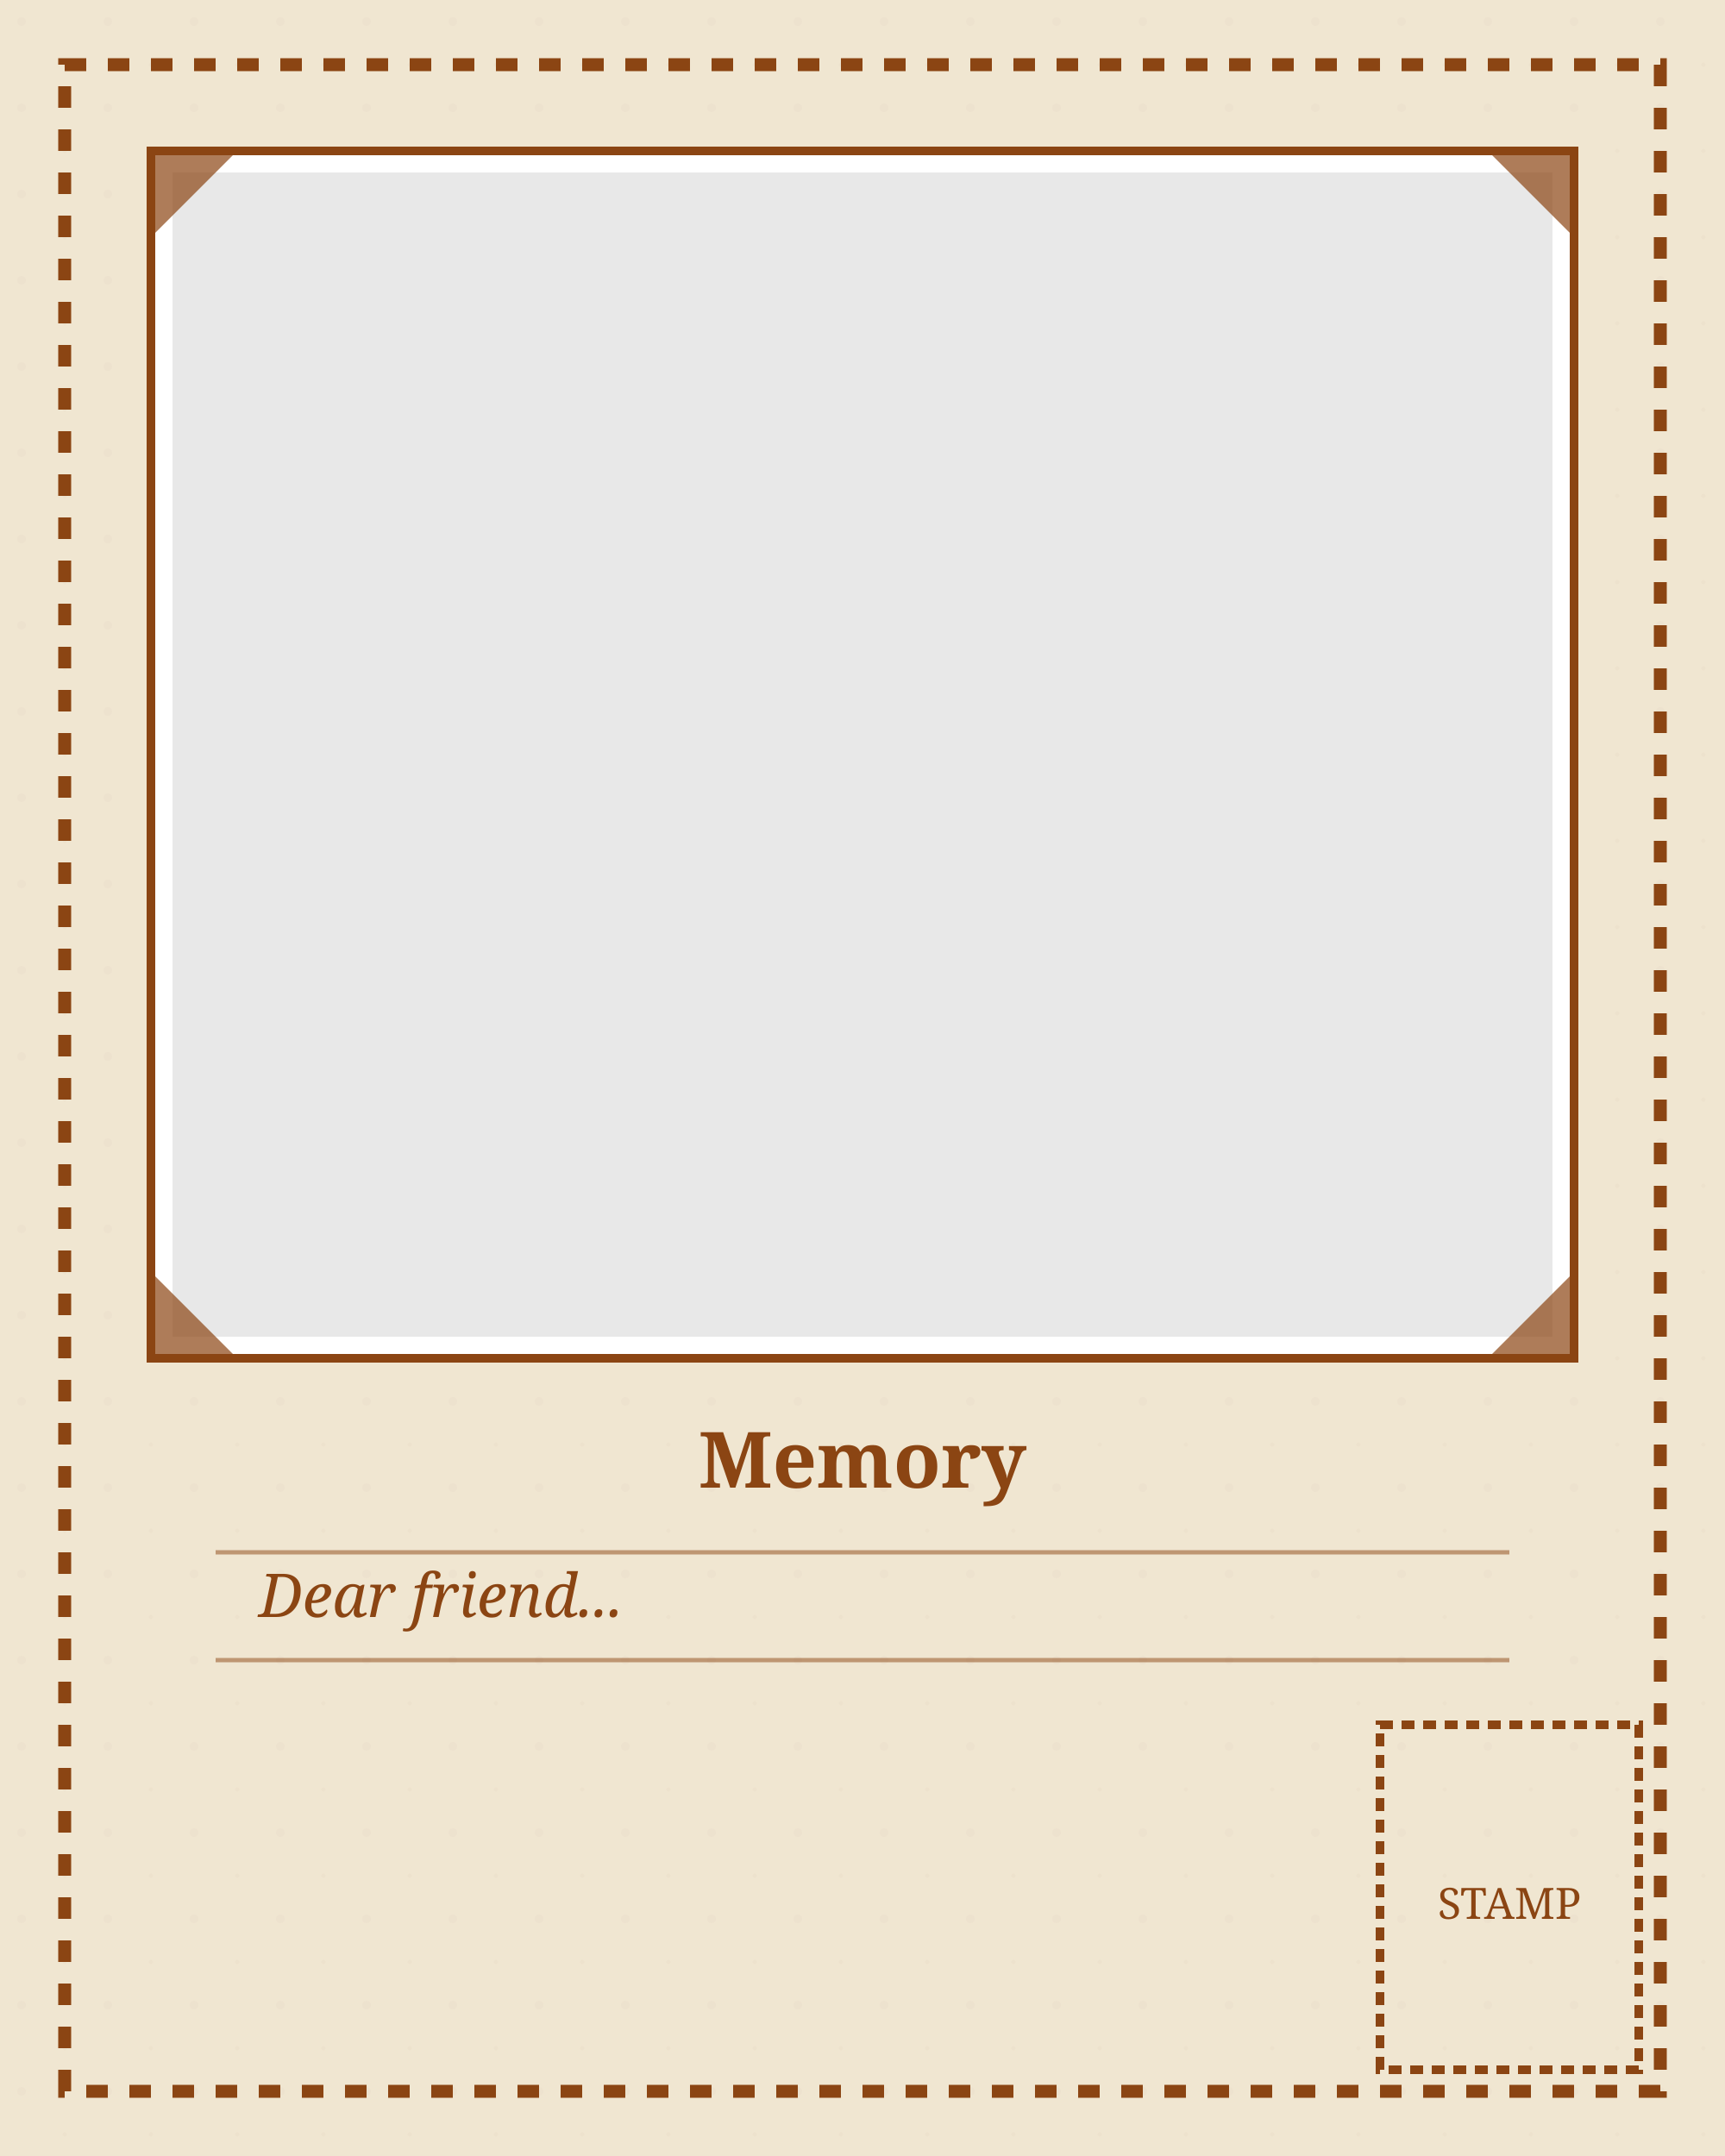
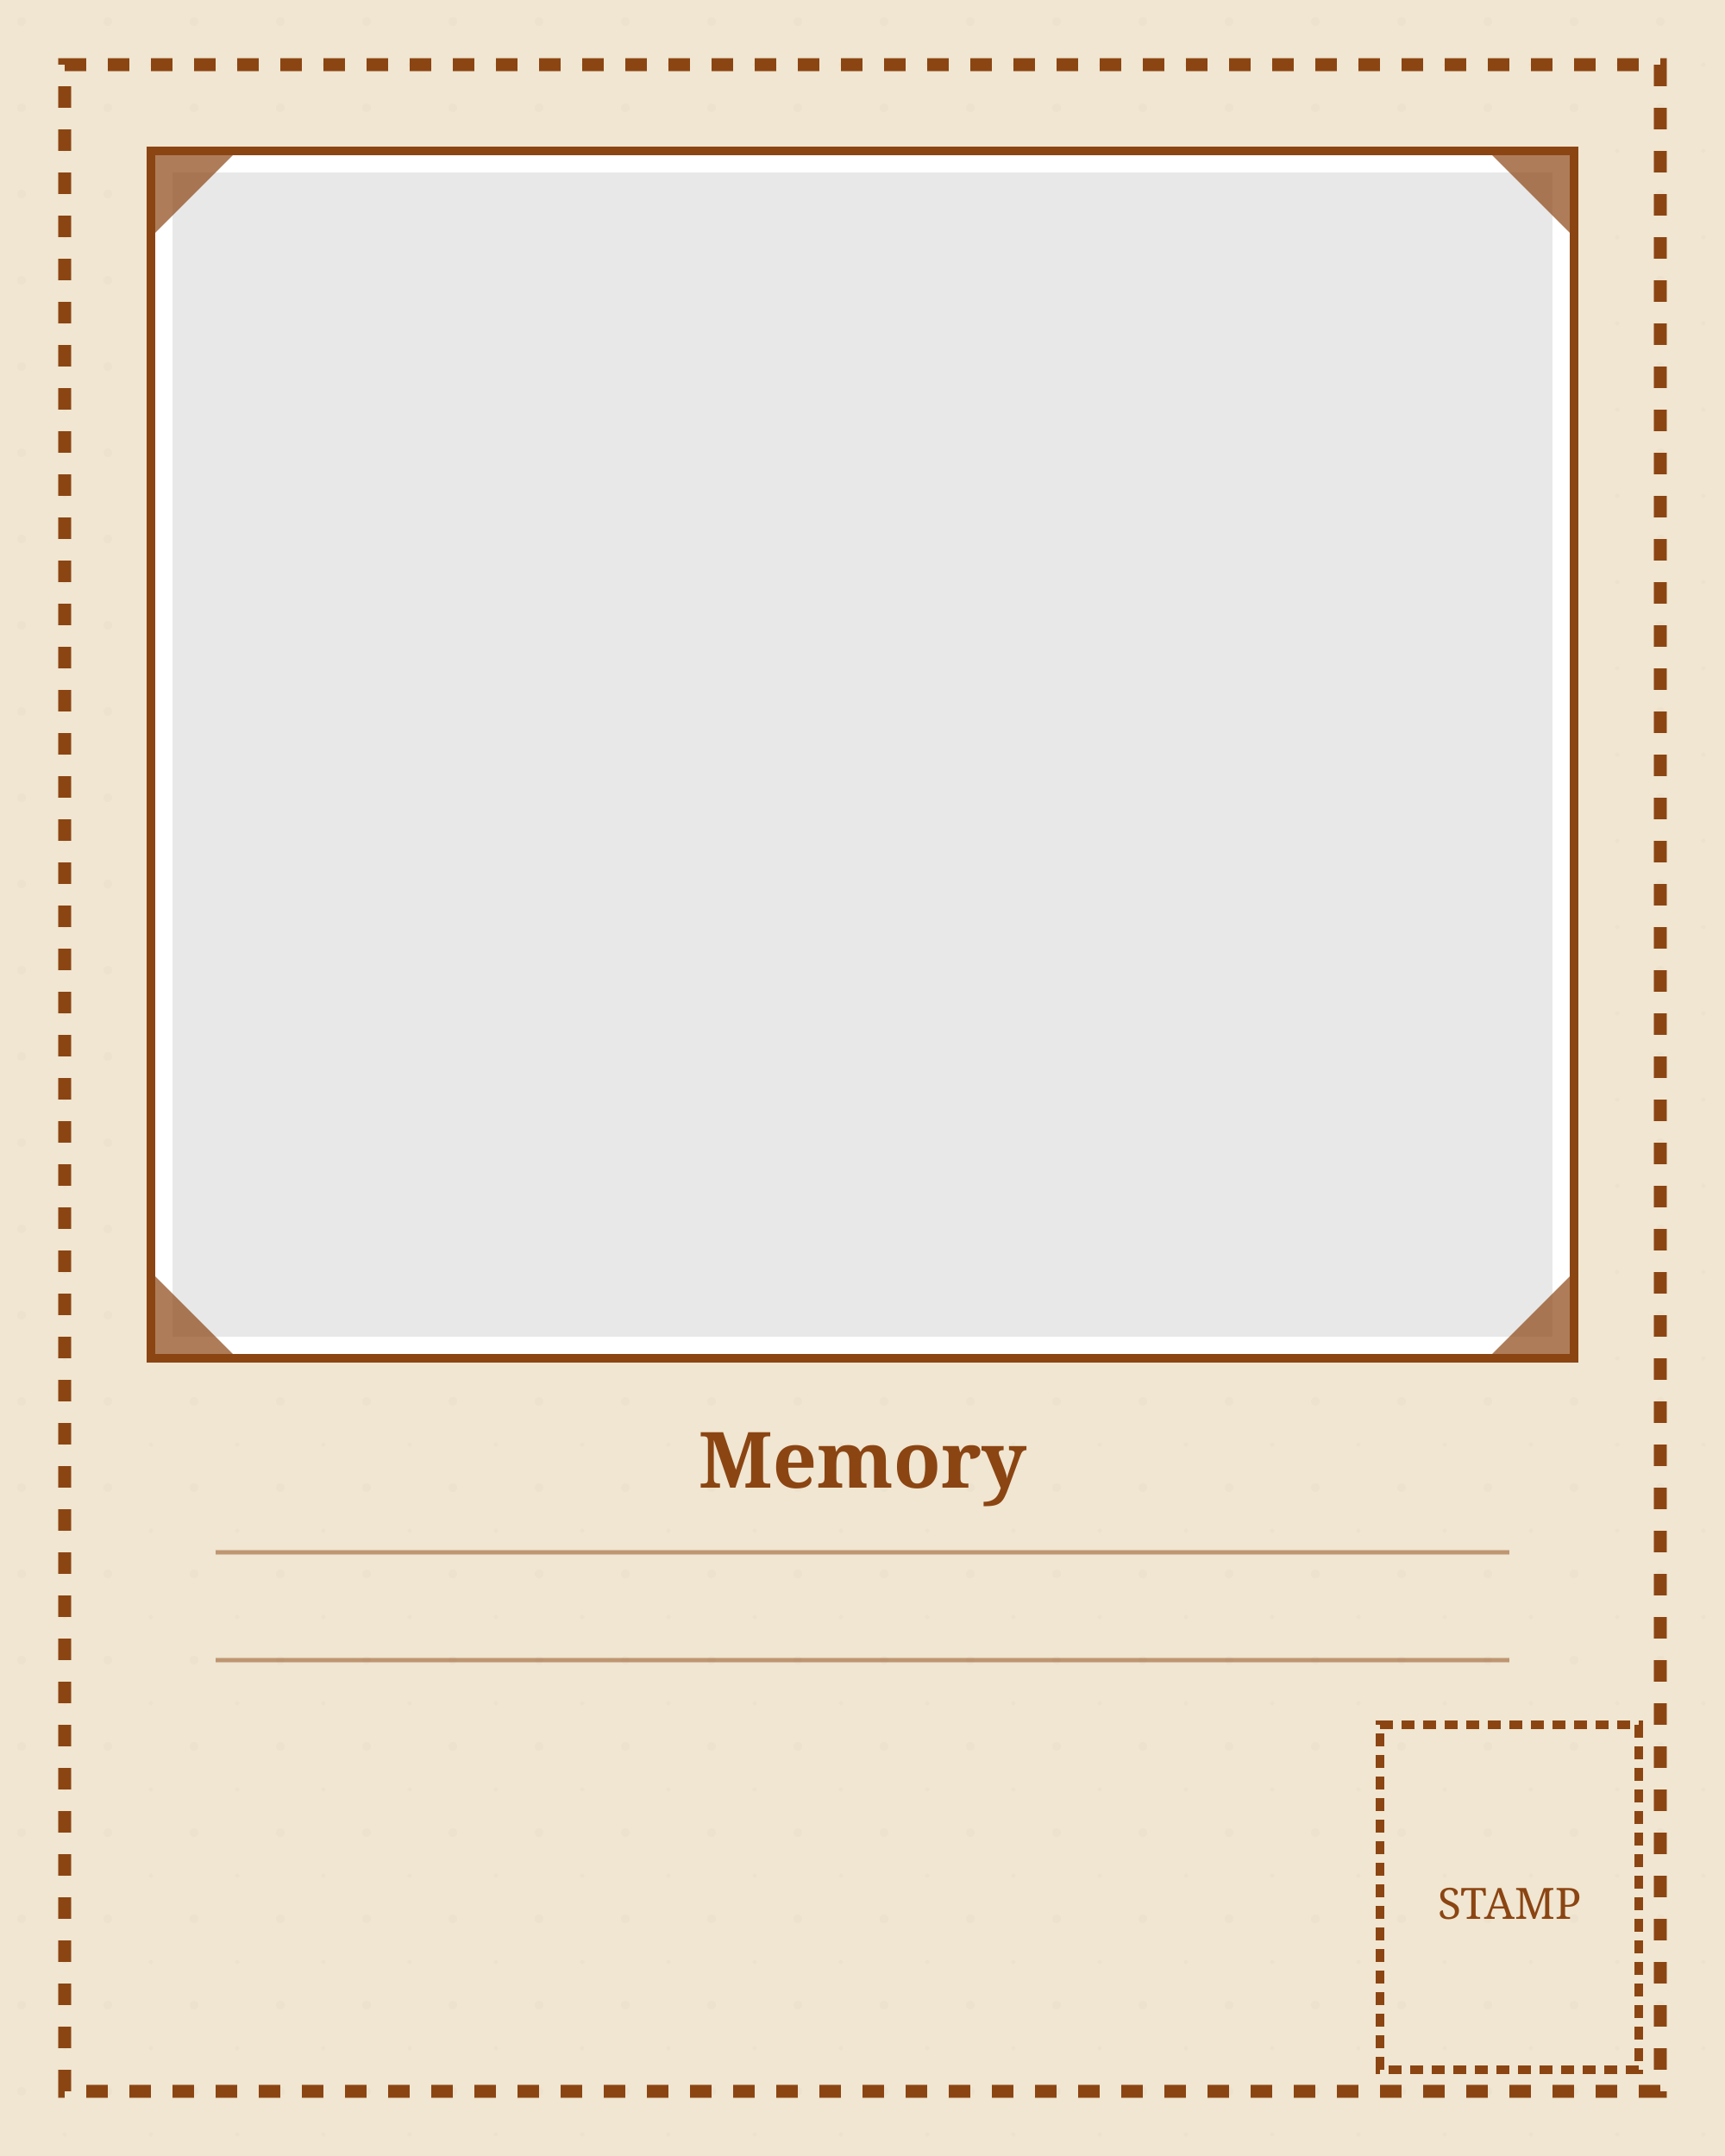
<svg xmlns="http://www.w3.org/2000/svg" viewBox="0 0 400 500">
  <rect x="0" y="0" width="400" height="500" fill="#f4e9d9" />
  <rect x="0" y="0" width="400" height="500" fill="url(#vintageTexture)" opacity="0.3" />
  <defs>
    <pattern id="vintageTexture" patternUnits="userSpaceOnUse" width="20" height="20">
      <rect width="20" height="20" fill="#e8dcc0" />
      <circle cx="5" cy="5" r="1" fill="#d4c4a8" opacity="0.5" />
      <circle cx="15" cy="15" r="0.5" fill="#c9b892" opacity="0.3" />
    </pattern>
    <filter id="vintageShadow" x="-20%" y="-20%" width="140%" height="140%">
      <feDropShadow dx="2" dy="2" stdDeviation="4" flood-color="#8b4513" flood-opacity="0.3" />
    </filter>
  </defs>
  <rect x="15" y="15" width="370" height="470" fill="transparent" stroke="#8b4513" stroke-width="3" stroke-dasharray="5,5" />
  <rect x="35" y="35" width="330" height="280" fill="#ffffff" stroke="#8b4513" stroke-width="2" />
  <rect id="Image1" x="40" y="40" width="320" height="270" fill="#e8e8e8" />
  <polygon points="35,35 55,35 35,55" fill="#8b4513" opacity="0.7" />
  <polygon points="365,35 345,35 365,55" fill="#8b4513" opacity="0.7" />
  <polygon points="35,315 55,315 35,295" fill="#8b4513" opacity="0.7" />
  <polygon points="365,315 345,315 365,295" fill="#8b4513" opacity="0.7" />
  <line x1="50" y1="360" x2="350" y2="360" stroke="#8b4513" stroke-width="1" opacity="0.5" />
  <line x1="50" y1="385" x2="350" y2="385" stroke="#8b4513" stroke-width="1" opacity="0.5" />
  <text id="Text1" x="200" y="345" text-anchor="middle" font-family="serif" font-size="18" font-weight="bold" fill="#8b4513">Memory</text>
-   <text id="Text2" x="60" y="375" text-anchor="start" font-family="serif" font-size="14" font-style="italic" fill="#8b4513">Dear friend...</text>
  <rect x="320" y="400" width="60" height="80" fill="transparent" stroke="#8b4513" stroke-width="2" stroke-dasharray="3,2" />
  <text x="350" y="445" text-anchor="middle" font-family="serif" font-size="10" fill="#8b4513">STAMP</text>
</svg>
